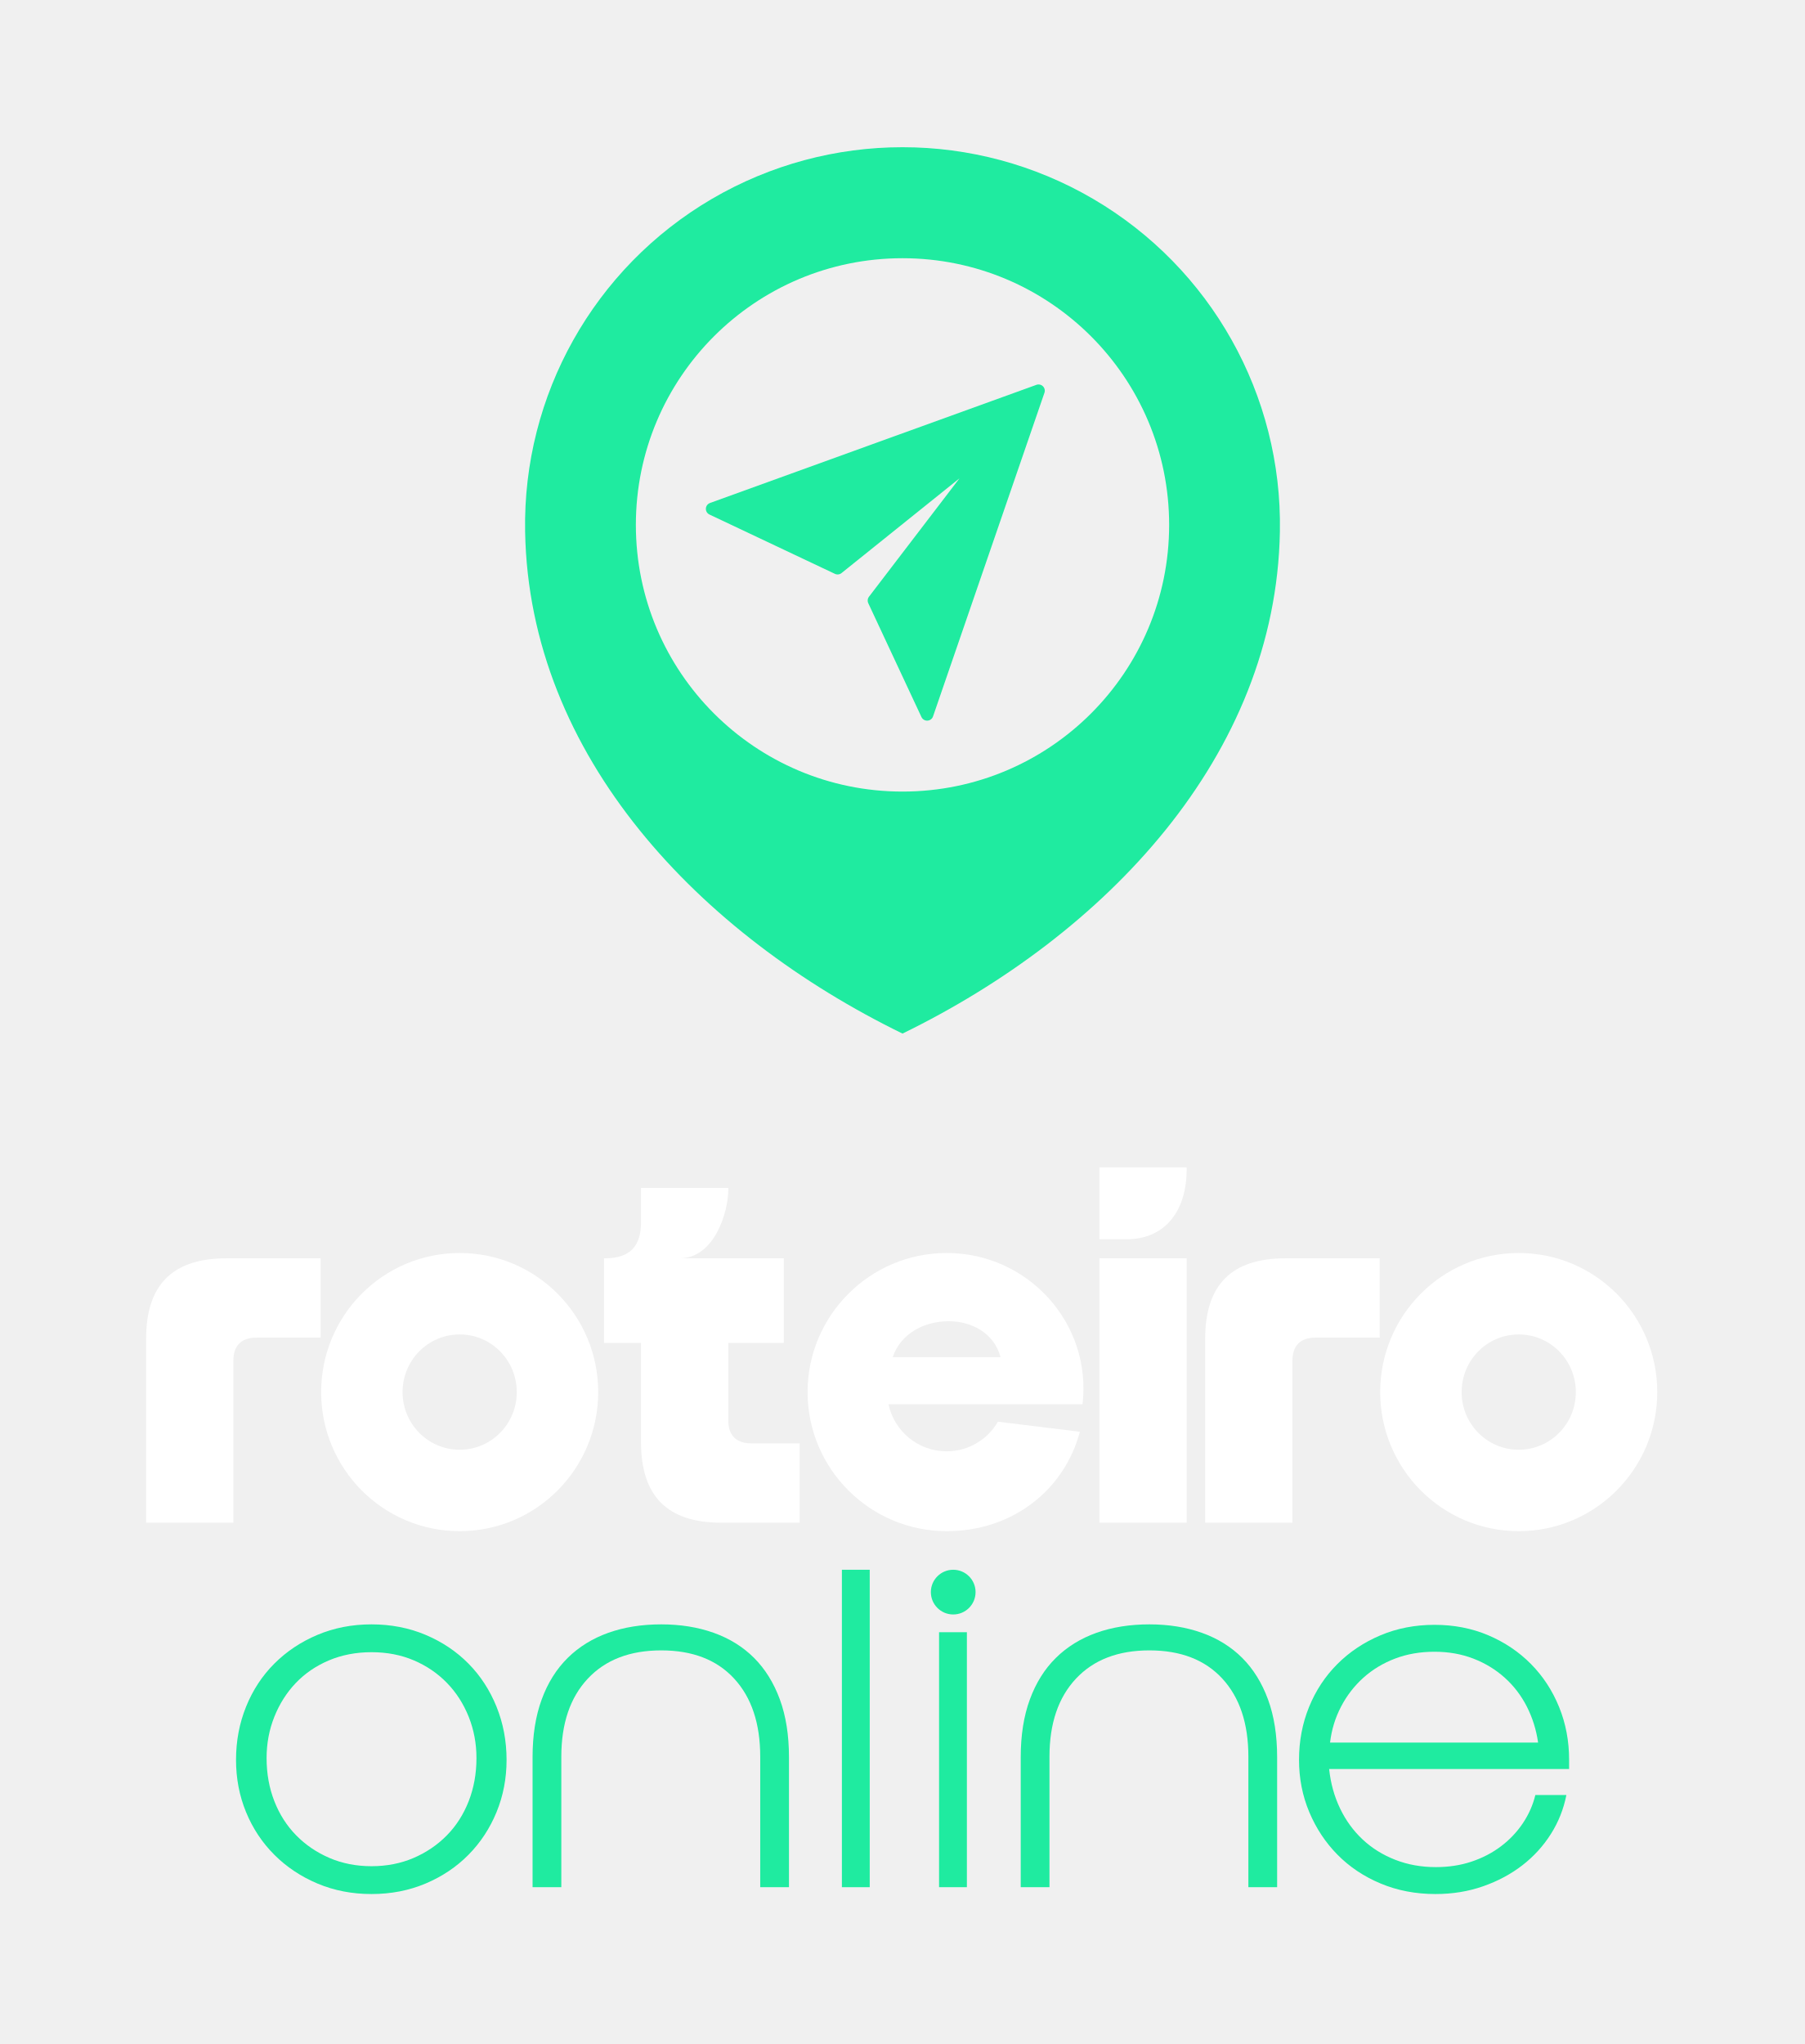
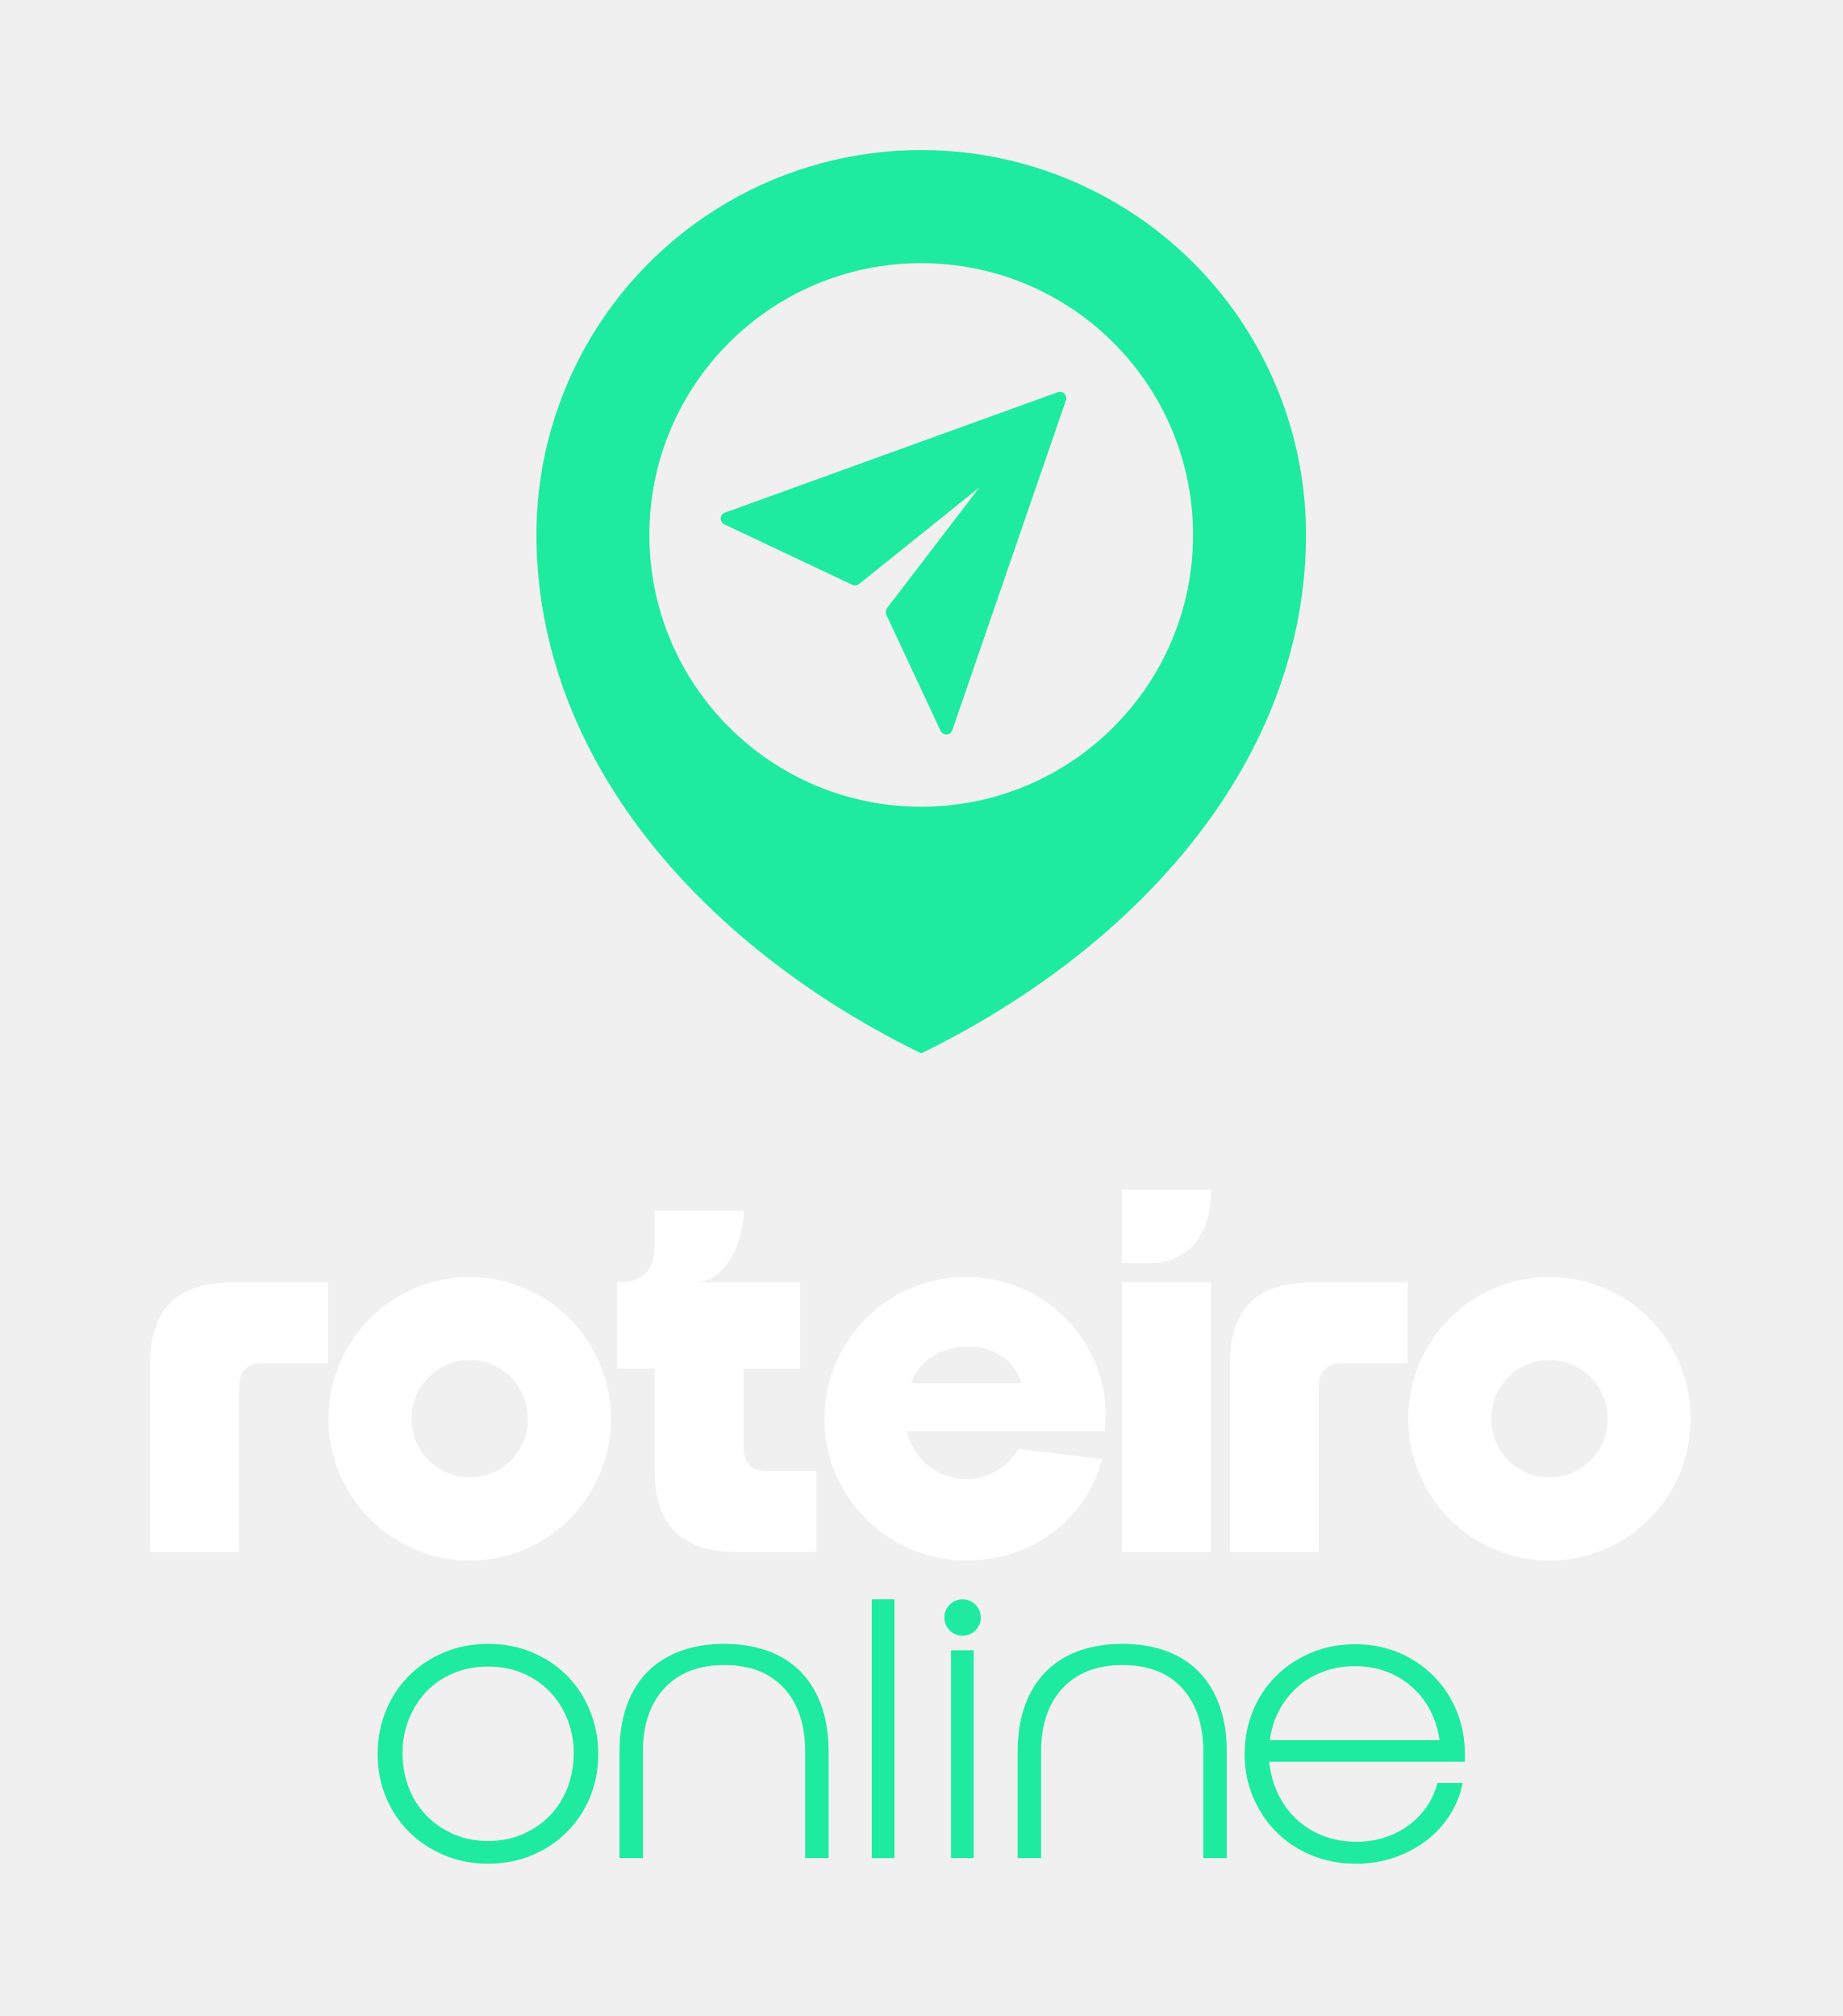
- <svg xmlns="http://www.w3.org/2000/svg" viewBox="0 0 528.6 598.7" width="529" height="599">
+ <svg xmlns="http://www.w3.org/2000/svg" viewBox="0 0 528.6 579.4" width="529" height="579">
  <g transform="translate(264.32 36.07) scale(0.25361)">
    <g transform="translate(-540.5)">
      <path fill-rule="evenodd" fill="#1FEBA0" d="M976.43 471.61 C971.89 731.57 774.18 937.53 540.50 1051.50 C306.82 937.53 109.11 731.57 104.57 471.61 A436.0 436.0 0 1 1 976.43 471.61Z M232.5 464.0 a308.0 308.0 0 1 0 616.0 0 a308.0 308.0 0 1 0 -616.0 0Z" />
      <polygon points="697.64,309.03 320.58,445.49 465.53,514.01 648.25,367.28 507.49,551.36 568.93,682.86" fill="#1FEBA0" stroke="#1FEBA0" stroke-width="14.44" stroke-linejoin="round" />
    </g>
  </g>
  <g fill="#FFFFFF" transform="translate(-189.82 22.80)">
    <path d="M 258.117 423.211 L 232.559 423.211 L 232.559 369.309 C 232.559 353.508 240.305 345.766 256.105 345.766 L 283.676 345.766 L 283.676 368.996 L 264.934 368.996 C 260.441 368.996 258.117 371.32 258.117 375.812 Z M 258.117 423.211 " />
    <path d="M 324.41 401.836 C 333.707 401.836 341.141 394.246 341.141 384.949 C 341.141 375.656 333.707 368.066 324.41 368.066 C 315.117 368.066 307.684 375.656 307.684 384.949 C 307.684 394.246 315.117 401.836 324.41 401.836 M 324.41 344.215 C 346.871 344.215 364.992 362.492 364.992 384.949 C 364.992 407.41 346.871 425.688 324.41 425.688 C 301.953 425.688 283.832 407.41 283.832 384.949 C 283.832 362.492 301.953 344.215 324.41 344.215 " />
    <path d="M 377.539 325.164 L 403.098 325.164 L 403.098 325.781 C 403.098 332.133 399.07 345.766 388.848 345.766 L 419.359 345.766 L 419.359 370.547 L 403.098 370.547 L 403.098 393.16 C 403.098 397.652 405.422 399.977 409.91 399.977 L 424.008 399.977 L 424.008 423.211 L 401.082 423.211 C 385.285 423.211 377.539 415.465 377.539 399.668 L 377.539 370.547 L 366.695 370.547 L 366.695 345.766 L 367.008 345.766 C 374.133 345.766 377.539 342.355 377.539 335.23 Z M 377.539 325.164 " />
    <path d="M 482.867 374.727 C 481.008 367.758 474.504 364.195 467.688 364.195 C 460.562 364.195 453.594 367.758 451.27 374.727 Z M 467.066 402.301 C 473.574 402.301 479.148 398.738 482.094 393.625 L 506.102 396.57 C 501.609 413.453 486.582 425.688 467.066 425.688 C 444.609 425.688 426.332 407.41 426.332 384.953 C 426.332 362.492 444.609 344.215 467.066 344.215 C 491.074 344.215 509.664 364.969 506.875 388.516 L 450.031 388.516 C 451.734 396.414 458.703 402.301 467.066 402.301 " />
    <path d="M 511.828 345.766 L 537.387 345.766 L 537.387 423.211 L 511.828 423.211 Z M 519.73 340.188 L 511.828 340.188 L 511.828 319.121 L 537.387 319.121 L 537.387 319.742 C 537.387 331.359 531.5 340.188 519.73 340.188 " />
    <path d="M 568.367 423.211 L 542.809 423.211 L 542.809 369.309 C 542.809 353.508 550.555 345.766 566.352 345.766 L 593.926 345.766 L 593.926 368.996 L 575.18 368.996 C 570.691 368.996 568.367 371.32 568.367 375.812 Z M 568.367 423.211 " />
    <path d="M 634.66 401.836 C 643.953 401.836 651.391 394.246 651.391 384.949 C 651.391 375.656 643.953 368.066 634.66 368.066 C 625.367 368.066 617.934 375.656 617.934 384.949 C 617.934 394.246 625.367 401.836 634.66 401.836 M 634.66 344.215 C 657.121 344.215 675.242 362.492 675.242 384.949 C 675.242 407.41 657.121 425.688 634.66 425.688 C 612.203 425.688 594.078 407.41 594.078 384.949 C 594.078 362.492 612.203 344.215 634.66 344.215 " />
  </g>
-   <g fill="#1FEBA0" transform="translate(-611.38 129.56)">
+   <g fill="#1FEBA0" transform="translate(-436.24 195.46) scale(0.8)">
    <path d="M 720.148 354.379 C 715.605 354.379 711.438 355.184 707.652 356.785 C 703.867 358.391 700.637 360.594 697.965 363.402 C 695.289 366.207 693.195 369.508 691.68 373.293 C 690.168 377.082 689.41 381.109 689.41 385.387 C 689.41 389.93 690.168 394.141 691.68 398.016 C 693.195 401.891 695.336 405.234 698.098 408.043 C 700.855 410.848 704.113 413.051 707.852 414.656 C 711.594 416.258 715.695 417.062 720.148 417.062 C 724.602 417.062 728.703 416.258 732.445 414.656 C 736.188 413.051 739.438 410.848 742.203 408.043 C 744.961 405.234 747.102 401.891 748.617 398.016 C 750.129 394.141 750.891 389.93 750.891 385.387 C 750.891 381.109 750.129 377.082 748.617 373.293 C 747.102 369.508 744.984 366.207 742.27 363.402 C 739.551 360.594 736.32 358.391 732.578 356.785 C 728.836 355.184 724.695 354.379 720.148 354.379 M 720.148 425.215 C 714.445 425.215 709.168 424.188 704.312 422.141 C 699.453 420.09 695.246 417.285 691.68 413.719 C 688.117 410.16 685.355 405.992 683.395 401.223 C 681.434 396.461 680.457 391.355 680.457 385.922 C 680.457 380.398 681.434 375.211 683.395 370.352 C 685.355 365.496 688.117 361.285 691.68 357.723 C 695.246 354.16 699.453 351.352 704.312 349.301 C 709.168 347.254 714.445 346.227 720.148 346.227 C 725.852 346.227 731.129 347.254 735.988 349.301 C 740.844 351.352 745.031 354.16 748.551 357.723 C 752.07 361.285 754.809 365.496 756.77 370.352 C 758.727 375.211 759.711 380.398 759.711 385.922 C 759.711 391.355 758.727 396.461 756.77 401.223 C 754.809 405.992 752.07 410.16 748.551 413.719 C 745.031 417.285 740.844 420.09 735.988 422.141 C 731.129 424.188 725.852 425.215 720.148 425.215 " />
    <path d="M 775.75 423.211 L 767.328 423.211 L 767.328 385.117 C 767.328 378.703 768.219 373.07 770.004 368.215 C 771.781 363.359 774.324 359.305 777.621 356.051 C 780.914 352.801 784.883 350.352 789.516 348.699 C 794.145 347.051 799.316 346.227 805.02 346.227 C 810.633 346.227 815.754 347.051 820.391 348.699 C 825.02 350.352 828.965 352.801 832.219 356.051 C 835.469 359.305 837.984 363.359 839.77 368.215 C 841.551 373.07 842.441 378.703 842.441 385.117 L 842.441 423.211 L 834.02 423.211 L 834.02 384.988 C 834.02 375.277 831.48 367.656 826.402 362.133 C 821.324 356.609 814.195 353.848 805.02 353.848 C 795.84 353.848 788.668 356.609 783.5 362.133 C 778.332 367.656 775.75 375.277 775.75 384.988 Z M 775.75 423.211 " />
    <path d="M866.098 423.211 L857.945 423.211 L857.945 330.23 L866.098 330.23 Z" />
    <path d="M886.41 348.528 L894.562 348.528 L894.562 423.211 L886.41 423.211 Z M884.006 336.779 a6.549 6.549 0 1 0 13.098 0 a6.549 6.549 0 1 0 -13.098 0Z" />
    <path d="M 918.754 423.211 L 910.332 423.211 L 910.332 385.117 C 910.332 378.703 911.223 373.07 913.008 368.215 C 914.789 363.359 917.328 359.305 920.625 356.051 C 923.918 352.801 927.887 350.352 932.52 348.699 C 937.152 347.051 942.32 346.227 948.023 346.227 C 953.637 346.227 958.758 347.051 963.395 348.699 C 968.023 350.352 971.969 352.801 975.223 356.051 C 978.473 359.305 980.988 363.359 982.773 368.215 C 984.555 373.07 985.445 378.703 985.445 385.117 L 985.445 423.211 L 977.023 423.211 L 977.023 384.988 C 977.023 375.277 974.484 367.656 969.406 362.133 C 964.328 356.609 957.199 353.848 948.023 353.848 C 938.844 353.848 931.672 356.609 926.508 362.133 C 921.336 367.656 918.754 375.277 918.754 384.988 Z M 918.754 423.211 " />
    <path d="M 1061.895 380.844 C 1061.359 377.102 1060.266 373.605 1058.617 370.352 C 1056.969 367.102 1054.809 364.27 1052.137 361.863 C 1049.461 359.461 1046.391 357.59 1042.914 356.25 C 1039.441 354.914 1035.652 354.246 1031.555 354.246 C 1027.367 354.246 1023.512 354.914 1019.992 356.25 C 1016.473 357.59 1013.379 359.461 1010.703 361.863 C 1008.031 364.27 1005.848 367.102 1004.156 370.352 C 1002.461 373.605 1001.395 377.102 1000.949 380.844 Z M 1000.68 388.594 C 1001.125 392.785 1002.195 396.637 1003.887 400.156 C 1005.578 403.676 1007.785 406.703 1010.504 409.242 C 1013.219 411.785 1016.406 413.766 1020.062 415.191 C 1023.711 416.617 1027.676 417.328 1031.957 417.328 C 1035.699 417.328 1039.172 416.797 1042.379 415.727 C 1045.586 414.656 1048.461 413.164 1051 411.25 C 1053.539 409.332 1055.676 407.086 1057.414 404.5 C 1059.152 401.918 1060.375 399.152 1061.09 396.215 L 1070.18 396.215 C 1069.375 400.312 1067.863 404.121 1065.633 407.641 C 1063.406 411.16 1060.621 414.211 1057.281 416.797 C 1053.941 419.379 1050.109 421.43 1045.789 422.941 C 1041.465 424.457 1036.812 425.215 1031.82 425.215 C 1026.027 425.215 1020.684 424.188 1015.785 422.141 C 1010.883 420.094 1006.672 417.285 1003.152 413.719 C 999.633 410.16 996.871 405.992 994.867 401.223 C 992.863 396.461 991.859 391.355 991.859 385.922 C 991.859 380.398 992.84 375.23 994.801 370.418 C 996.758 365.605 999.523 361.422 1003.086 357.855 C 1006.648 354.293 1010.859 351.484 1015.715 349.434 C 1020.57 347.387 1025.852 346.363 1031.555 346.363 C 1037.254 346.363 1042.512 347.387 1047.324 349.434 C 1052.137 351.484 1056.301 354.293 1059.82 357.855 C 1063.34 361.422 1066.078 365.605 1068.039 370.418 C 1070 375.23 1070.98 380.398 1070.98 385.922 L 1070.98 388.594 Z M 1000.68 388.594 " />
  </g>
</svg>
